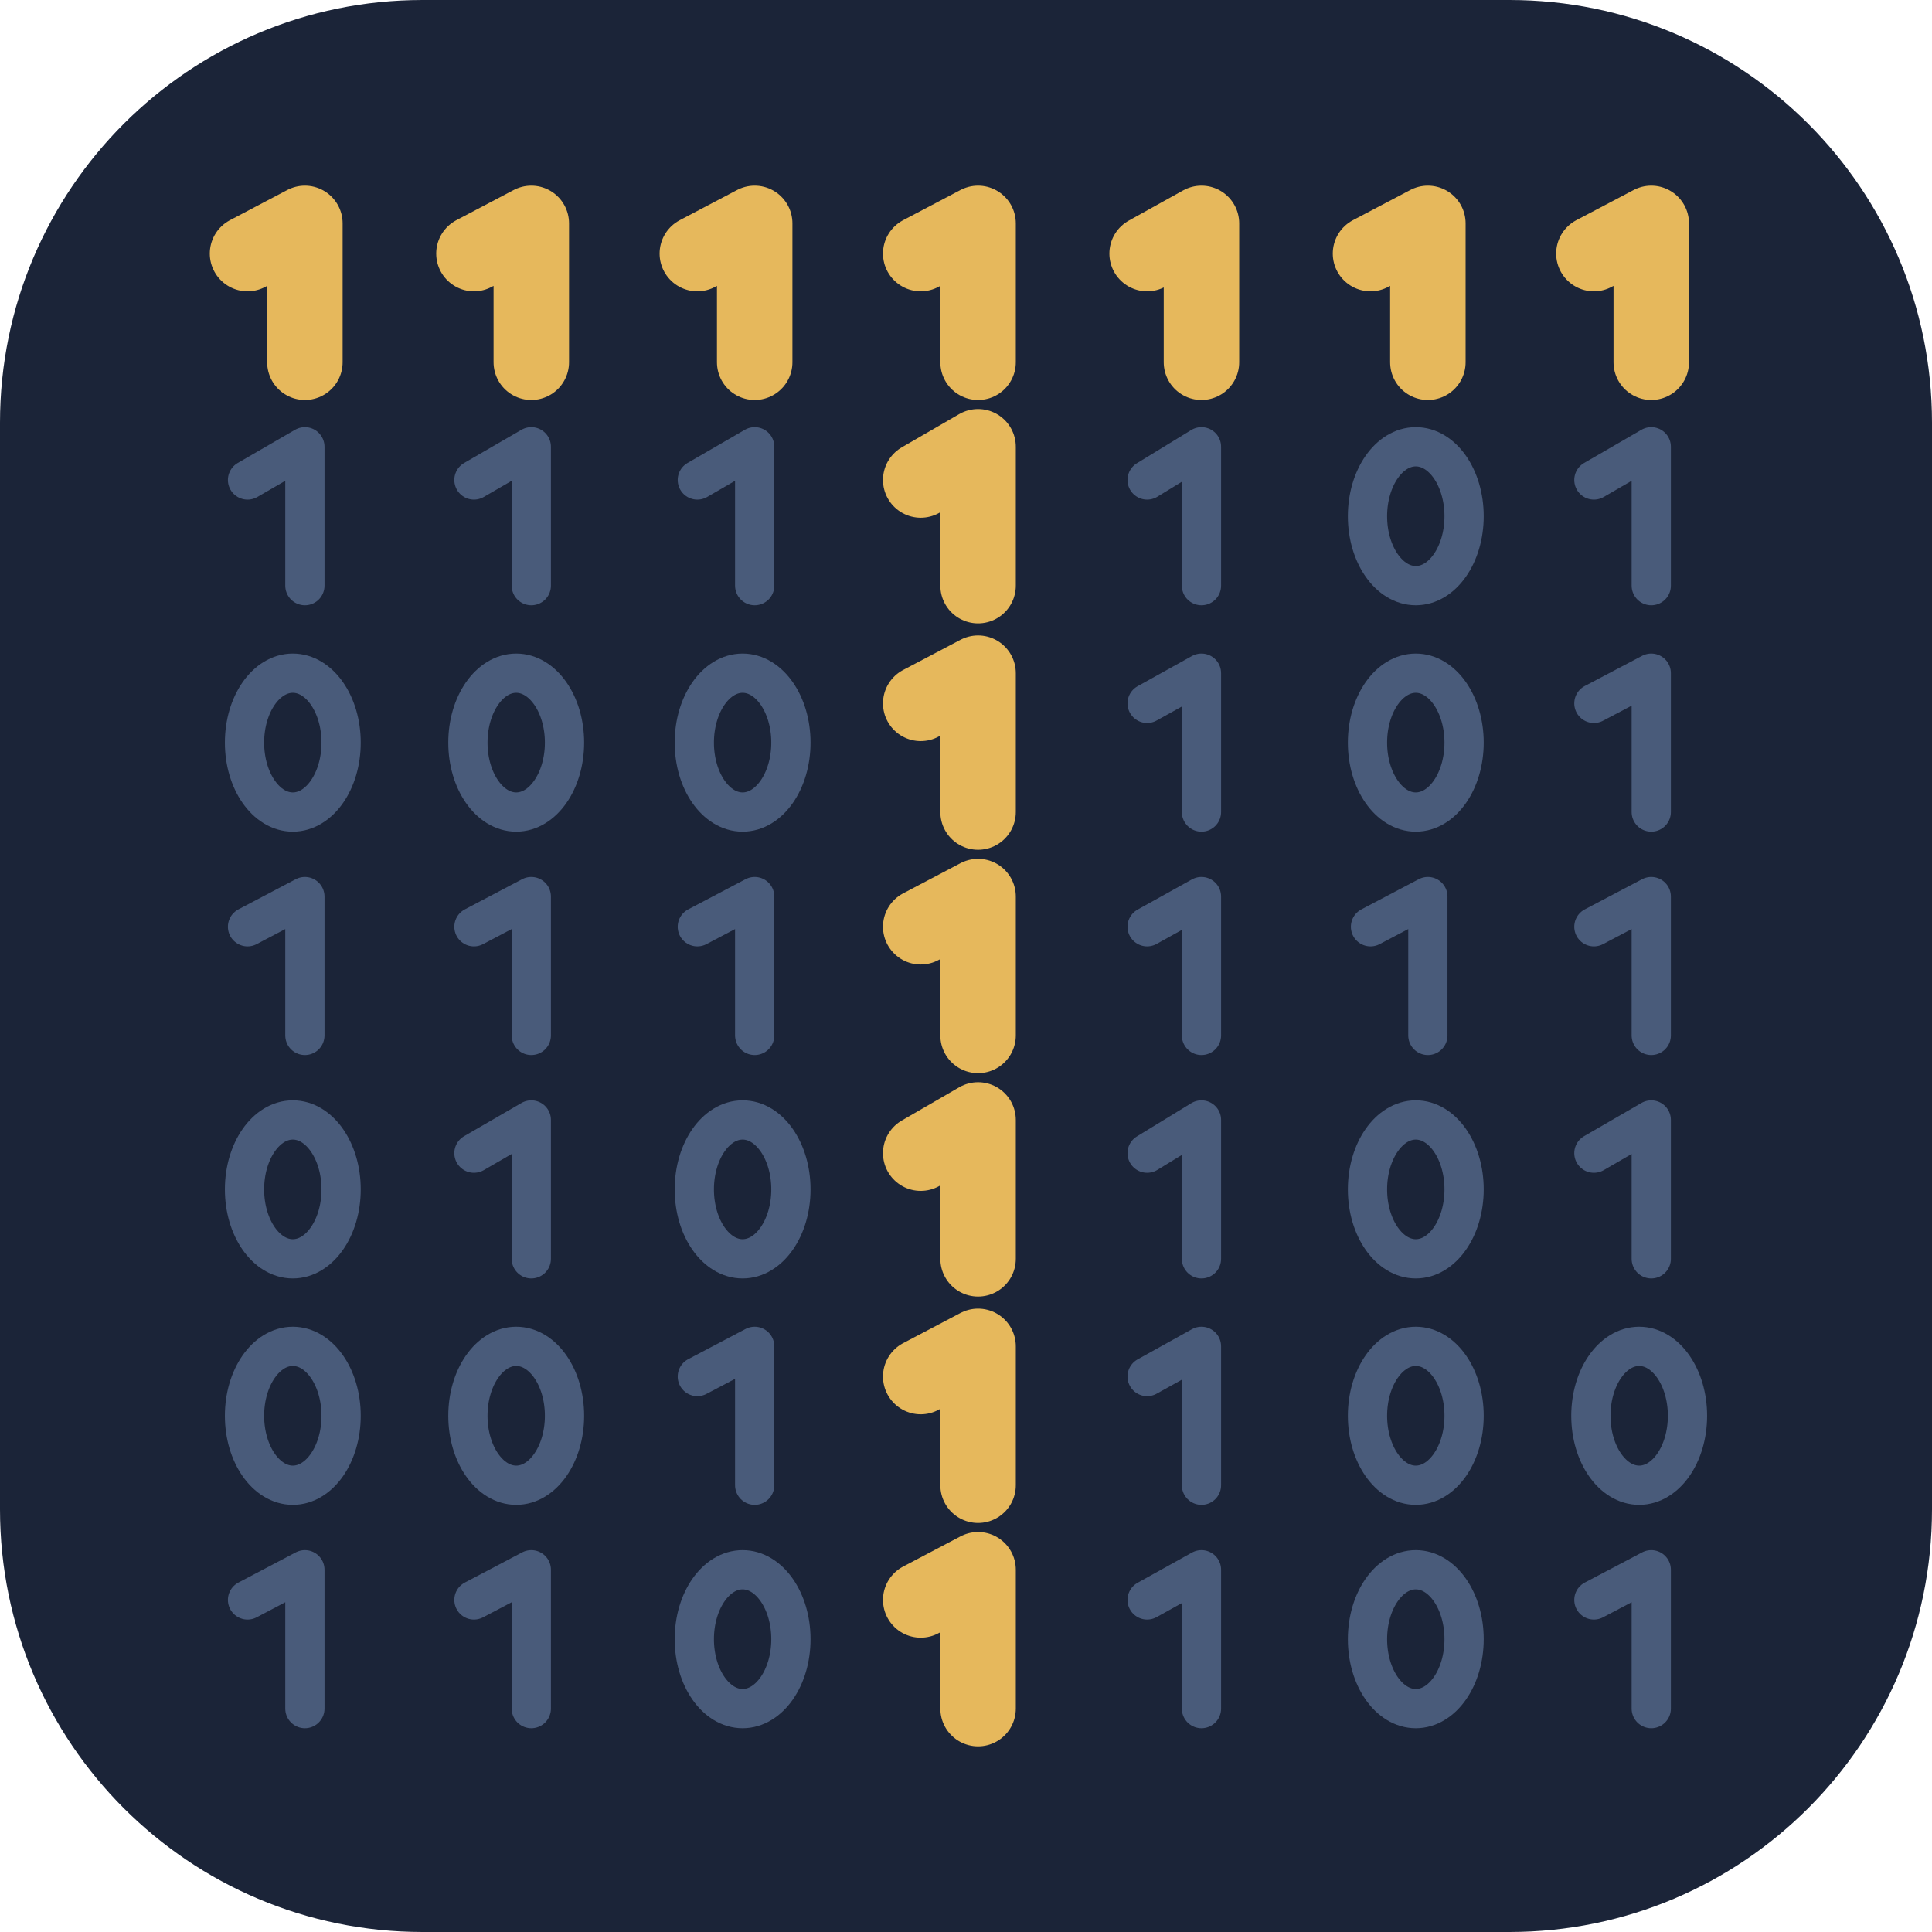
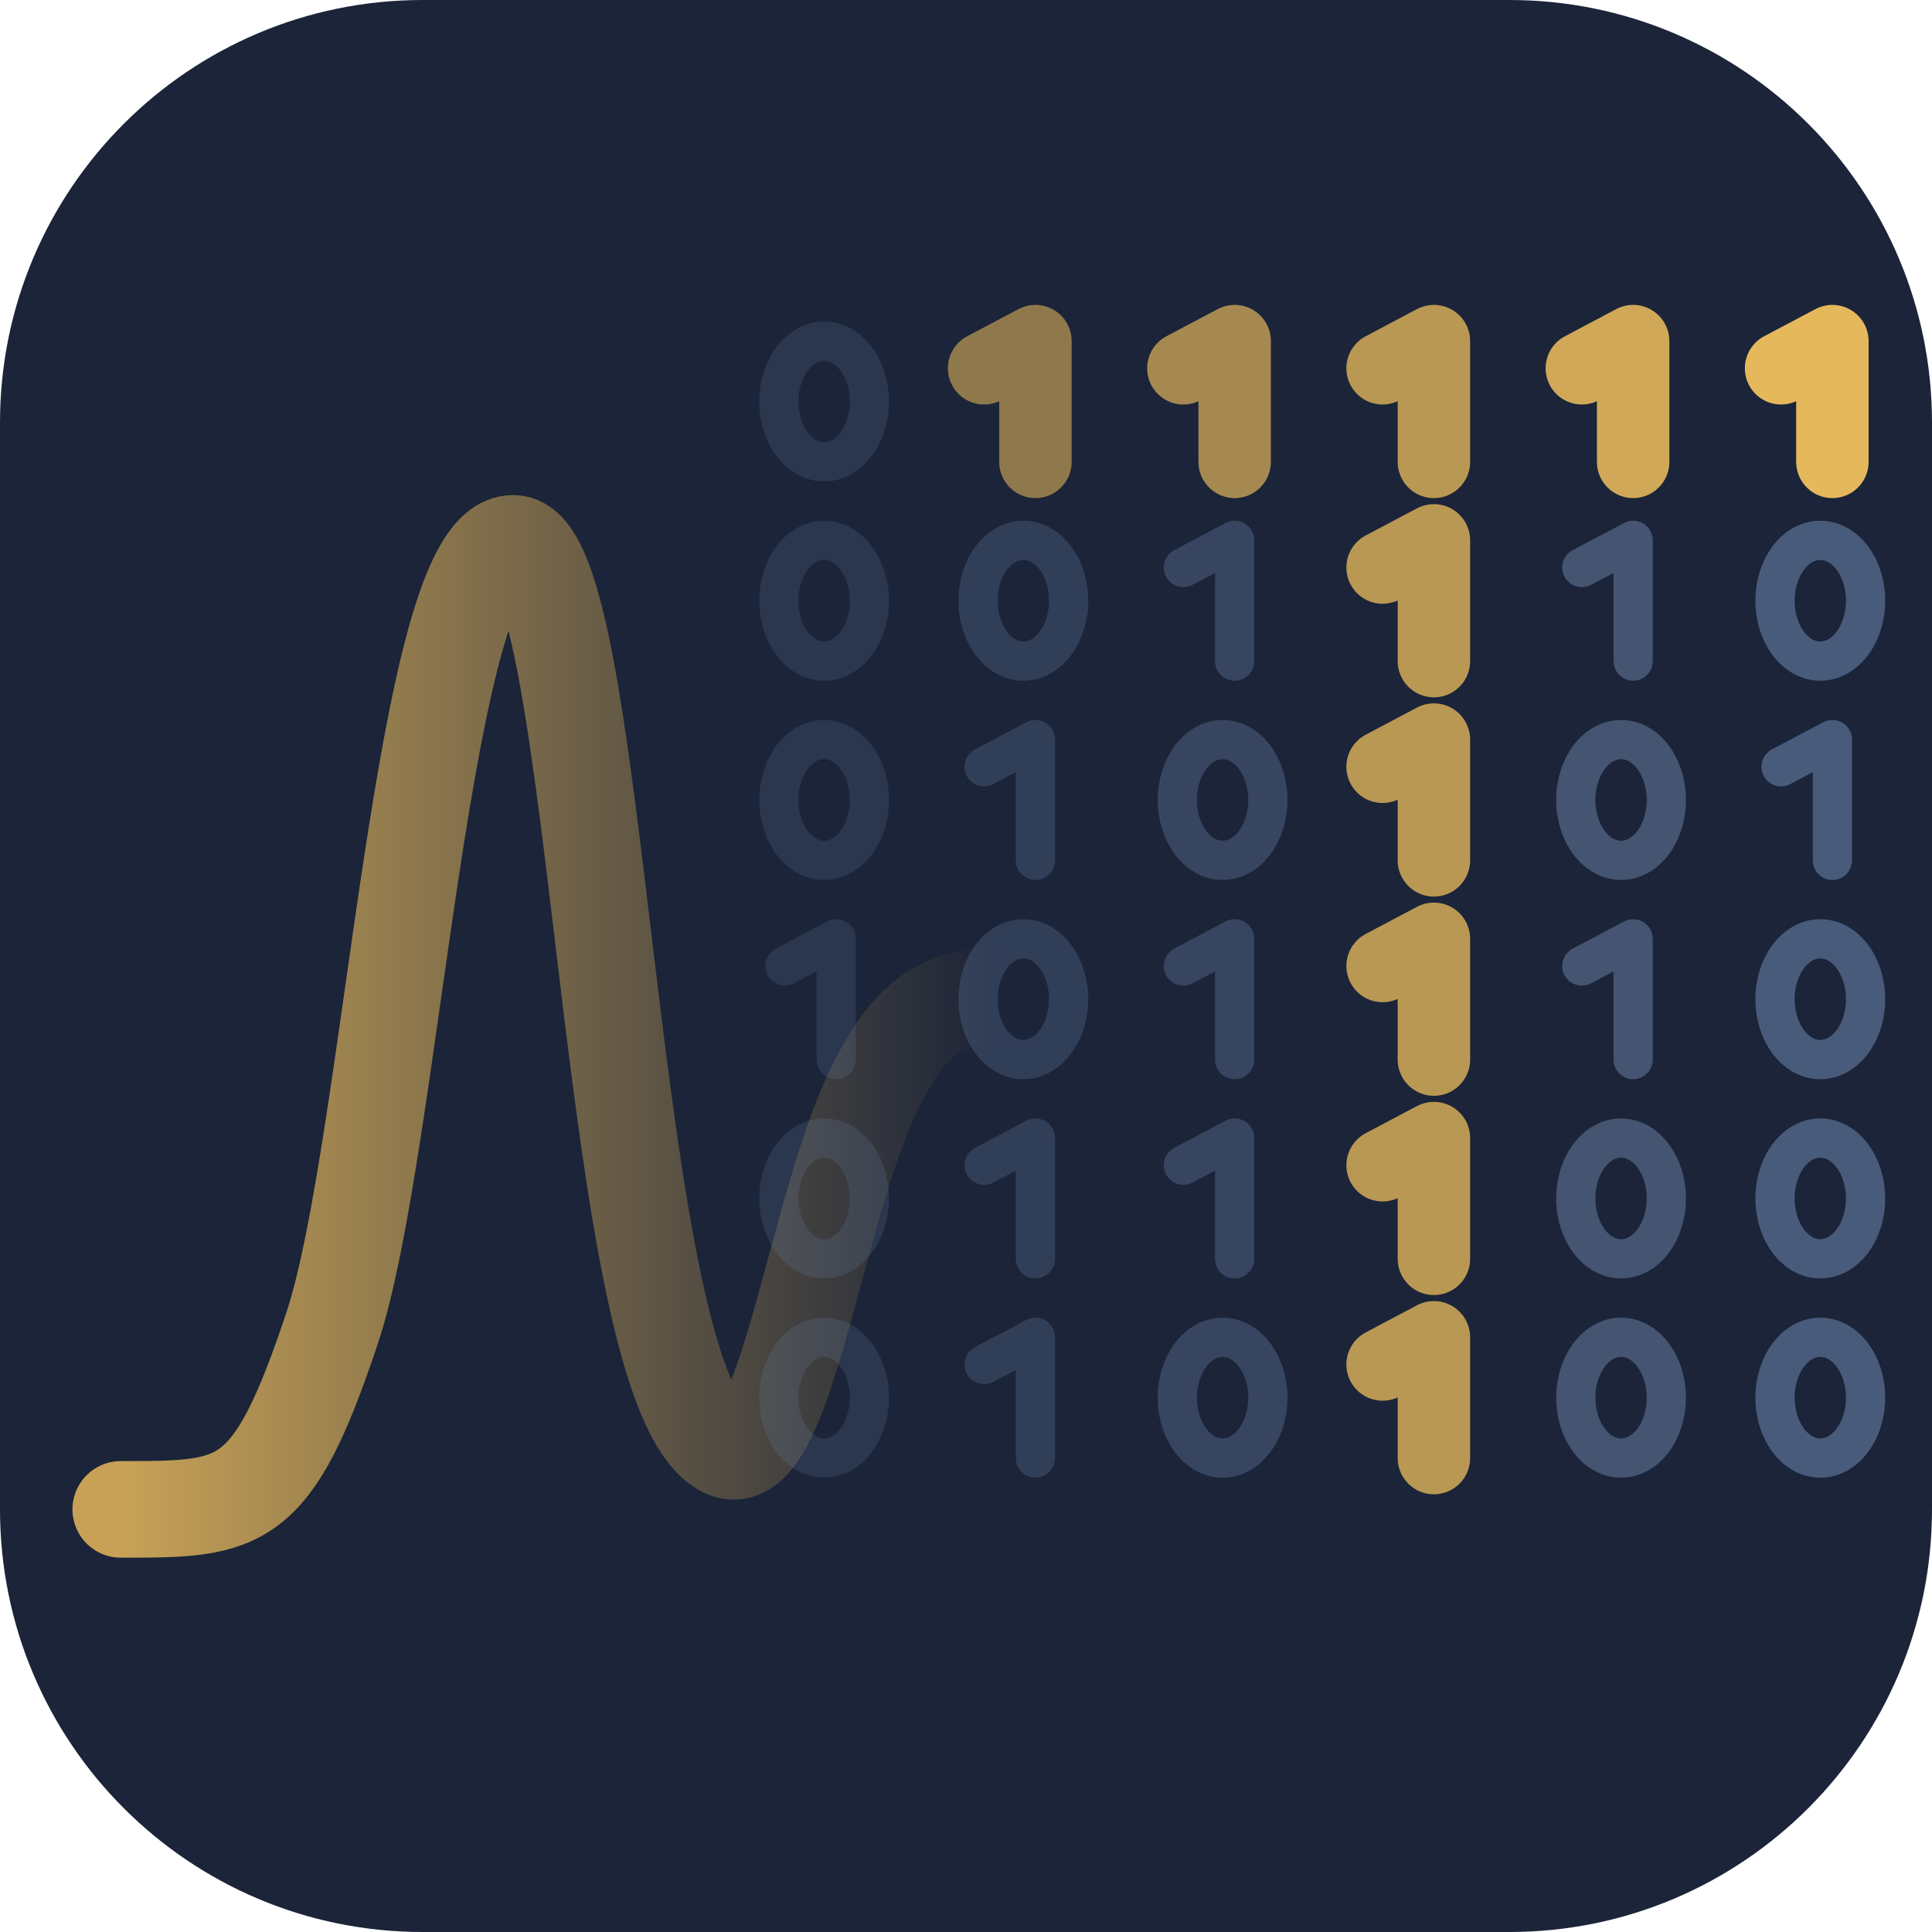
<svg xmlns="http://www.w3.org/2000/svg" viewBox="0 0 64 64" role="img" aria-label="Trivedi Research Group logo">
+   <defs>
+     <linearGradient id="fade" x1="0" x2="1">
+       <stop offset="0" stop-color="#e6b85c" stop-opacity=".85" />
+       <stop offset="1" stop-color="#e6b85c" stop-opacity=".0" />
+     </linearGradient>
+   </defs>
  <rect width="64" height="64" rx="14" fill="#1b2438" />
-   <path d="M8.2 8.4 L10.1 7.4 V12.0" fill="none" stroke="#e6b85c" stroke-width="2.5" stroke-linecap="round" stroke-linejoin="round" opacity="1" />
-   <path d="M15.7 8.4 L17.6 7.4 V12.0" fill="none" stroke="#e6b85c" stroke-width="2.5" stroke-linecap="round" stroke-linejoin="round" opacity="1" />
-   <path d="M23.1 8.4 L25.0 7.4 V12.0" fill="none" stroke="#e6b85c" stroke-width="2.5" stroke-linecap="round" stroke-linejoin="round" opacity="1" />
-   <path d="M30.5 8.4 L32.4 7.4 V12.0" fill="none" stroke="#e6b85c" stroke-width="2.5" stroke-linecap="round" stroke-linejoin="round" opacity="1" />
-   <path d="M38.0 8.4 L39.8 7.4 V12.0" fill="none" stroke="#e6b85c" stroke-width="2.5" stroke-linecap="round" stroke-linejoin="round" opacity="1" />
-   <path d="M45.4 8.4 L47.3 7.4 V12.0" fill="none" stroke="#e6b85c" stroke-width="2.5" stroke-linecap="round" stroke-linejoin="round" opacity="1" />
-   <path d="M52.8 8.4 L54.7 7.4 V12.0" fill="none" stroke="#e6b85c" stroke-width="2.5" stroke-linecap="round" stroke-linejoin="round" opacity="1" />
-   <path d="M8.2 15.9 L10.1 14.8 V19.4" fill="none" stroke="#7088b0" stroke-width="1.3" stroke-linecap="round" stroke-linejoin="round" opacity="0.55" />
-   <path d="M15.7 15.9 L17.6 14.8 V19.4" fill="none" stroke="#7088b0" stroke-width="1.3" stroke-linecap="round" stroke-linejoin="round" opacity="0.55" />
-   <path d="M23.1 15.9 L25.0 14.8 V19.4" fill="none" stroke="#7088b0" stroke-width="1.3" stroke-linecap="round" stroke-linejoin="round" opacity="0.55" />
-   <path d="M30.5 15.9 L32.4 14.8 V19.4" fill="none" stroke="#e6b85c" stroke-width="2.5" stroke-linecap="round" stroke-linejoin="round" opacity="1" />
-   <path d="M38.0 15.9 L39.8 14.8 V19.4" fill="none" stroke="#7088b0" stroke-width="1.3" stroke-linecap="round" stroke-linejoin="round" opacity="0.55" />
-   <ellipse cx="46.9" cy="17.1" rx="1.6" ry="2.3" fill="none" stroke="#7088b0" stroke-width="1.3" opacity="0.55" />
-   <path d="M52.8 15.9 L54.7 14.8 V19.4" fill="none" stroke="#7088b0" stroke-width="1.3" stroke-linecap="round" stroke-linejoin="round" opacity="0.55" />
-   <ellipse cx="9.7" cy="24.6" rx="1.6" ry="2.3" fill="none" stroke="#7088b0" stroke-width="1.3" opacity="0.55" />
-   <ellipse cx="17.1" cy="24.6" rx="1.6" ry="2.3" fill="none" stroke="#7088b0" stroke-width="1.3" opacity="0.55" />
-   <ellipse cx="24.6" cy="24.6" rx="1.6" ry="2.3" fill="none" stroke="#7088b0" stroke-width="1.3" opacity="0.55" />
-   <path d="M30.5 23.3 L32.4 22.3 V26.9" fill="none" stroke="#e6b85c" stroke-width="2.5" stroke-linecap="round" stroke-linejoin="round" opacity="1" />
-   <path d="M38.0 23.3 L39.8 22.3 V26.9" fill="none" stroke="#7088b0" stroke-width="1.3" stroke-linecap="round" stroke-linejoin="round" opacity="0.55" />
-   <ellipse cx="46.9" cy="24.6" rx="1.6" ry="2.3" fill="none" stroke="#7088b0" stroke-width="1.3" opacity="0.55" />
-   <path d="M52.8 23.3 L54.7 22.3 V26.9" fill="none" stroke="#7088b0" stroke-width="1.3" stroke-linecap="round" stroke-linejoin="round" opacity="0.55" />
-   <path d="M8.2 30.7 L10.1 29.7 V34.3" fill="none" stroke="#7088b0" stroke-width="1.3" stroke-linecap="round" stroke-linejoin="round" opacity="0.55" />
-   <path d="M15.7 30.7 L17.6 29.7 V34.3" fill="none" stroke="#7088b0" stroke-width="1.3" stroke-linecap="round" stroke-linejoin="round" opacity="0.55" />
-   <path d="M23.1 30.7 L25.0 29.7 V34.3" fill="none" stroke="#7088b0" stroke-width="1.3" stroke-linecap="round" stroke-linejoin="round" opacity="0.55" />
-   <path d="M30.5 30.7 L32.4 29.7 V34.3" fill="none" stroke="#e6b85c" stroke-width="2.5" stroke-linecap="round" stroke-linejoin="round" opacity="1" />
-   <path d="M38.0 30.7 L39.8 29.7 V34.3" fill="none" stroke="#7088b0" stroke-width="1.3" stroke-linecap="round" stroke-linejoin="round" opacity="0.55" />
-   <path d="M45.4 30.7 L47.3 29.7 V34.3" fill="none" stroke="#7088b0" stroke-width="1.3" stroke-linecap="round" stroke-linejoin="round" opacity="0.55" />
-   <path d="M52.8 30.7 L54.7 29.7 V34.3" fill="none" stroke="#7088b0" stroke-width="1.3" stroke-linecap="round" stroke-linejoin="round" opacity="0.55" />
-   <ellipse cx="9.7" cy="39.4" rx="1.6" ry="2.3" fill="none" stroke="#7088b0" stroke-width="1.3" opacity="0.55" />
-   <path d="M15.7 38.2 L17.6 37.1 V41.7" fill="none" stroke="#7088b0" stroke-width="1.3" stroke-linecap="round" stroke-linejoin="round" opacity="0.55" />
-   <ellipse cx="24.6" cy="39.4" rx="1.6" ry="2.3" fill="none" stroke="#7088b0" stroke-width="1.3" opacity="0.55" />
-   <path d="M30.5 38.2 L32.4 37.1 V41.7" fill="none" stroke="#e6b85c" stroke-width="2.5" stroke-linecap="round" stroke-linejoin="round" opacity="1" />
-   <path d="M38.0 38.2 L39.8 37.1 V41.7" fill="none" stroke="#7088b0" stroke-width="1.3" stroke-linecap="round" stroke-linejoin="round" opacity="0.55" />
-   <ellipse cx="46.9" cy="39.4" rx="1.6" ry="2.3" fill="none" stroke="#7088b0" stroke-width="1.3" opacity="0.55" />
-   <path d="M52.8 38.2 L54.7 37.1 V41.7" fill="none" stroke="#7088b0" stroke-width="1.3" stroke-linecap="round" stroke-linejoin="round" opacity="0.55" />
-   <ellipse cx="9.7" cy="46.9" rx="1.6" ry="2.3" fill="none" stroke="#7088b0" stroke-width="1.3" opacity="0.55" />
-   <ellipse cx="17.1" cy="46.9" rx="1.6" ry="2.3" fill="none" stroke="#7088b0" stroke-width="1.3" opacity="0.55" />
-   <path d="M23.1 45.6 L25.0 44.6 V49.2" fill="none" stroke="#7088b0" stroke-width="1.3" stroke-linecap="round" stroke-linejoin="round" opacity="0.55" />
-   <path d="M30.5 45.6 L32.4 44.6 V49.2" fill="none" stroke="#e6b85c" stroke-width="2.5" stroke-linecap="round" stroke-linejoin="round" opacity="1" />
-   <path d="M38.0 45.6 L39.8 44.6 V49.2" fill="none" stroke="#7088b0" stroke-width="1.3" stroke-linecap="round" stroke-linejoin="round" opacity="0.55" />
-   <ellipse cx="46.9" cy="46.9" rx="1.6" ry="2.3" fill="none" stroke="#7088b0" stroke-width="1.3" opacity="0.55" />
-   <ellipse cx="54.3" cy="46.9" rx="1.6" ry="2.3" fill="none" stroke="#7088b0" stroke-width="1.3" opacity="0.55" />
-   <path d="M8.2 53.0 L10.1 52.0 V56.6" fill="none" stroke="#7088b0" stroke-width="1.3" stroke-linecap="round" stroke-linejoin="round" opacity="0.55" />
-   <path d="M15.7 53.0 L17.6 52.0 V56.6" fill="none" stroke="#7088b0" stroke-width="1.3" stroke-linecap="round" stroke-linejoin="round" opacity="0.55" />
-   <ellipse cx="24.6" cy="54.3" rx="1.6" ry="2.3" fill="none" stroke="#7088b0" stroke-width="1.3" opacity="0.55" />
-   <path d="M30.5 53.0 L32.4 52.0 V56.6" fill="none" stroke="#e6b85c" stroke-width="2.5" stroke-linecap="round" stroke-linejoin="round" opacity="1" />
-   <path d="M38.0 53.0 L39.8 52.0 V56.6" fill="none" stroke="#7088b0" stroke-width="1.3" stroke-linecap="round" stroke-linejoin="round" opacity="0.55" />
-   <ellipse cx="46.9" cy="54.3" rx="1.6" ry="2.3" fill="none" stroke="#7088b0" stroke-width="1.3" opacity="0.55" />
-   <path d="M52.8 53.0 L54.7 52.0 V56.6" fill="none" stroke="#7088b0" stroke-width="1.3" stroke-linecap="round" stroke-linejoin="round" opacity="0.55" />
+   <path d="M4 50 C8 50 9 50 11 44 C13 38 14 18 17 18 C20 18 20 46 24 48 C26 49 27 40 29 36 C30 34 31 33 33 33" fill="none" stroke="url(#fade)" stroke-width="3.2" stroke-linecap="round" />
+   <path d="M4 53 H28" stroke="url(#fade)" stroke-width="1.8" stroke-linecap="round" opacity=".6" />
+   <ellipse cx="27.3" cy="13.3" rx="1.5" ry="2.0" fill="none" stroke="#7088b0" stroke-width="1.3" opacity="0.18" />
+   <path d="M32.6 12.2 L34.3 11.3 V15.3" fill="none" stroke="#e6b85c" stroke-width="2.4" stroke-linecap="round" stroke-linejoin="round" opacity="0.57" />
+   <path d="M39.2 12.2 L40.9 11.3 V15.3" fill="none" stroke="#e6b85c" stroke-width="2.4" stroke-linecap="round" stroke-linejoin="round" opacity="0.68" />
+   <path d="M45.8 12.2 L47.5 11.3 V15.3" fill="none" stroke="#e6b85c" stroke-width="2.4" stroke-linecap="round" stroke-linejoin="round" opacity="0.78" />
+   <path d="M52.4 12.2 L54.1 11.3 V15.3" fill="none" stroke="#e6b85c" stroke-width="2.4" stroke-linecap="round" stroke-linejoin="round" opacity="0.89" />
+   <path d="M59.0 12.2 L60.7 11.3 V15.3" fill="none" stroke="#e6b85c" stroke-width="2.4" stroke-linecap="round" stroke-linejoin="round" opacity="1.00" />
+   <ellipse cx="27.3" cy="19.9" rx="1.5" ry="2.0" fill="none" stroke="#7088b0" stroke-width="1.3" opacity="0.18" />
+   <ellipse cx="33.9" cy="19.9" rx="1.5" ry="2.0" fill="none" stroke="#7088b0" stroke-width="1.3" opacity="0.26" />
+   <path d="M39.2 18.8 L40.9 17.9 V21.9" fill="none" stroke="#7088b0" stroke-width="1.3" stroke-linecap="round" stroke-linejoin="round" opacity="0.33" />
+   <path d="M45.8 18.8 L47.5 17.9 V21.9" fill="none" stroke="#e6b85c" stroke-width="2.4" stroke-linecap="round" stroke-linejoin="round" opacity="0.78" />
+   <path d="M52.4 18.8 L54.1 17.9 V21.9" fill="none" stroke="#7088b0" stroke-width="1.3" stroke-linecap="round" stroke-linejoin="round" opacity="0.48" />
+   <ellipse cx="60.3" cy="19.9" rx="1.5" ry="2.0" fill="none" stroke="#7088b0" stroke-width="1.3" opacity="0.55" />
+   <ellipse cx="27.3" cy="26.5" rx="1.5" ry="2.0" fill="none" stroke="#7088b0" stroke-width="1.3" opacity="0.18" />
+   <path d="M32.6 25.4 L34.3 24.5 V28.5" fill="none" stroke="#7088b0" stroke-width="1.3" stroke-linecap="round" stroke-linejoin="round" opacity="0.26" />
+   <ellipse cx="40.5" cy="26.5" rx="1.5" ry="2.0" fill="none" stroke="#7088b0" stroke-width="1.3" opacity="0.33" />
+   <path d="M45.8 25.4 L47.5 24.5 V28.5" fill="none" stroke="#e6b85c" stroke-width="2.4" stroke-linecap="round" stroke-linejoin="round" opacity="0.78" />
+   <ellipse cx="53.7" cy="26.5" rx="1.5" ry="2.0" fill="none" stroke="#7088b0" stroke-width="1.3" opacity="0.48" />
+   <path d="M59.0 25.4 L60.7 24.5 V28.5" fill="none" stroke="#7088b0" stroke-width="1.3" stroke-linecap="round" stroke-linejoin="round" opacity="0.55" />
+   <path d="M26.0 32.0 L27.7 31.1 V35.1" fill="none" stroke="#7088b0" stroke-width="1.3" stroke-linecap="round" stroke-linejoin="round" opacity="0.18" />
+   <ellipse cx="33.9" cy="33.1" rx="1.5" ry="2.0" fill="none" stroke="#7088b0" stroke-width="1.3" opacity="0.26" />
+   <path d="M39.2 32.0 L40.9 31.1 V35.1" fill="none" stroke="#7088b0" stroke-width="1.3" stroke-linecap="round" stroke-linejoin="round" opacity="0.33" />
+   <path d="M45.8 32.0 L47.5 31.1 V35.1" fill="none" stroke="#e6b85c" stroke-width="2.4" stroke-linecap="round" stroke-linejoin="round" opacity="0.78" />
+   <path d="M52.4 32.0 L54.1 31.1 V35.1" fill="none" stroke="#7088b0" stroke-width="1.3" stroke-linecap="round" stroke-linejoin="round" opacity="0.48" />
+   <ellipse cx="60.3" cy="33.1" rx="1.5" ry="2.0" fill="none" stroke="#7088b0" stroke-width="1.3" opacity="0.55" />
+   <ellipse cx="27.3" cy="39.7" rx="1.5" ry="2.0" fill="none" stroke="#7088b0" stroke-width="1.3" opacity="0.18" />
+   <path d="M32.6 38.6 L34.3 37.7 V41.7" fill="none" stroke="#7088b0" stroke-width="1.3" stroke-linecap="round" stroke-linejoin="round" opacity="0.26" />
+   <path d="M39.2 38.6 L40.9 37.7 V41.7" fill="none" stroke="#7088b0" stroke-width="1.3" stroke-linecap="round" stroke-linejoin="round" opacity="0.33" />
+   <path d="M45.8 38.6 L47.5 37.7 V41.7" fill="none" stroke="#e6b85c" stroke-width="2.4" stroke-linecap="round" stroke-linejoin="round" opacity="0.78" />
+   <ellipse cx="53.7" cy="39.7" rx="1.5" ry="2.0" fill="none" stroke="#7088b0" stroke-width="1.3" opacity="0.48" />
+   <ellipse cx="60.3" cy="39.7" rx="1.5" ry="2.0" fill="none" stroke="#7088b0" stroke-width="1.3" opacity="0.55" />
+   <ellipse cx="27.3" cy="46.3" rx="1.5" ry="2.0" fill="none" stroke="#7088b0" stroke-width="1.3" opacity="0.18" />
+   <path d="M32.6 45.2 L34.3 44.3 V48.3" fill="none" stroke="#7088b0" stroke-width="1.3" stroke-linecap="round" stroke-linejoin="round" opacity="0.26" />
+   <ellipse cx="40.5" cy="46.3" rx="1.5" ry="2.0" fill="none" stroke="#7088b0" stroke-width="1.3" opacity="0.33" />
+   <path d="M45.8 45.2 L47.5 44.3 V48.3" fill="none" stroke="#e6b85c" stroke-width="2.4" stroke-linecap="round" stroke-linejoin="round" opacity="0.78" />
+   <ellipse cx="53.7" cy="46.3" rx="1.5" ry="2.0" fill="none" stroke="#7088b0" stroke-width="1.3" opacity="0.48" />
+   <ellipse cx="60.3" cy="46.3" rx="1.5" ry="2.0" fill="none" stroke="#7088b0" stroke-width="1.3" opacity="0.55" />
</svg>
